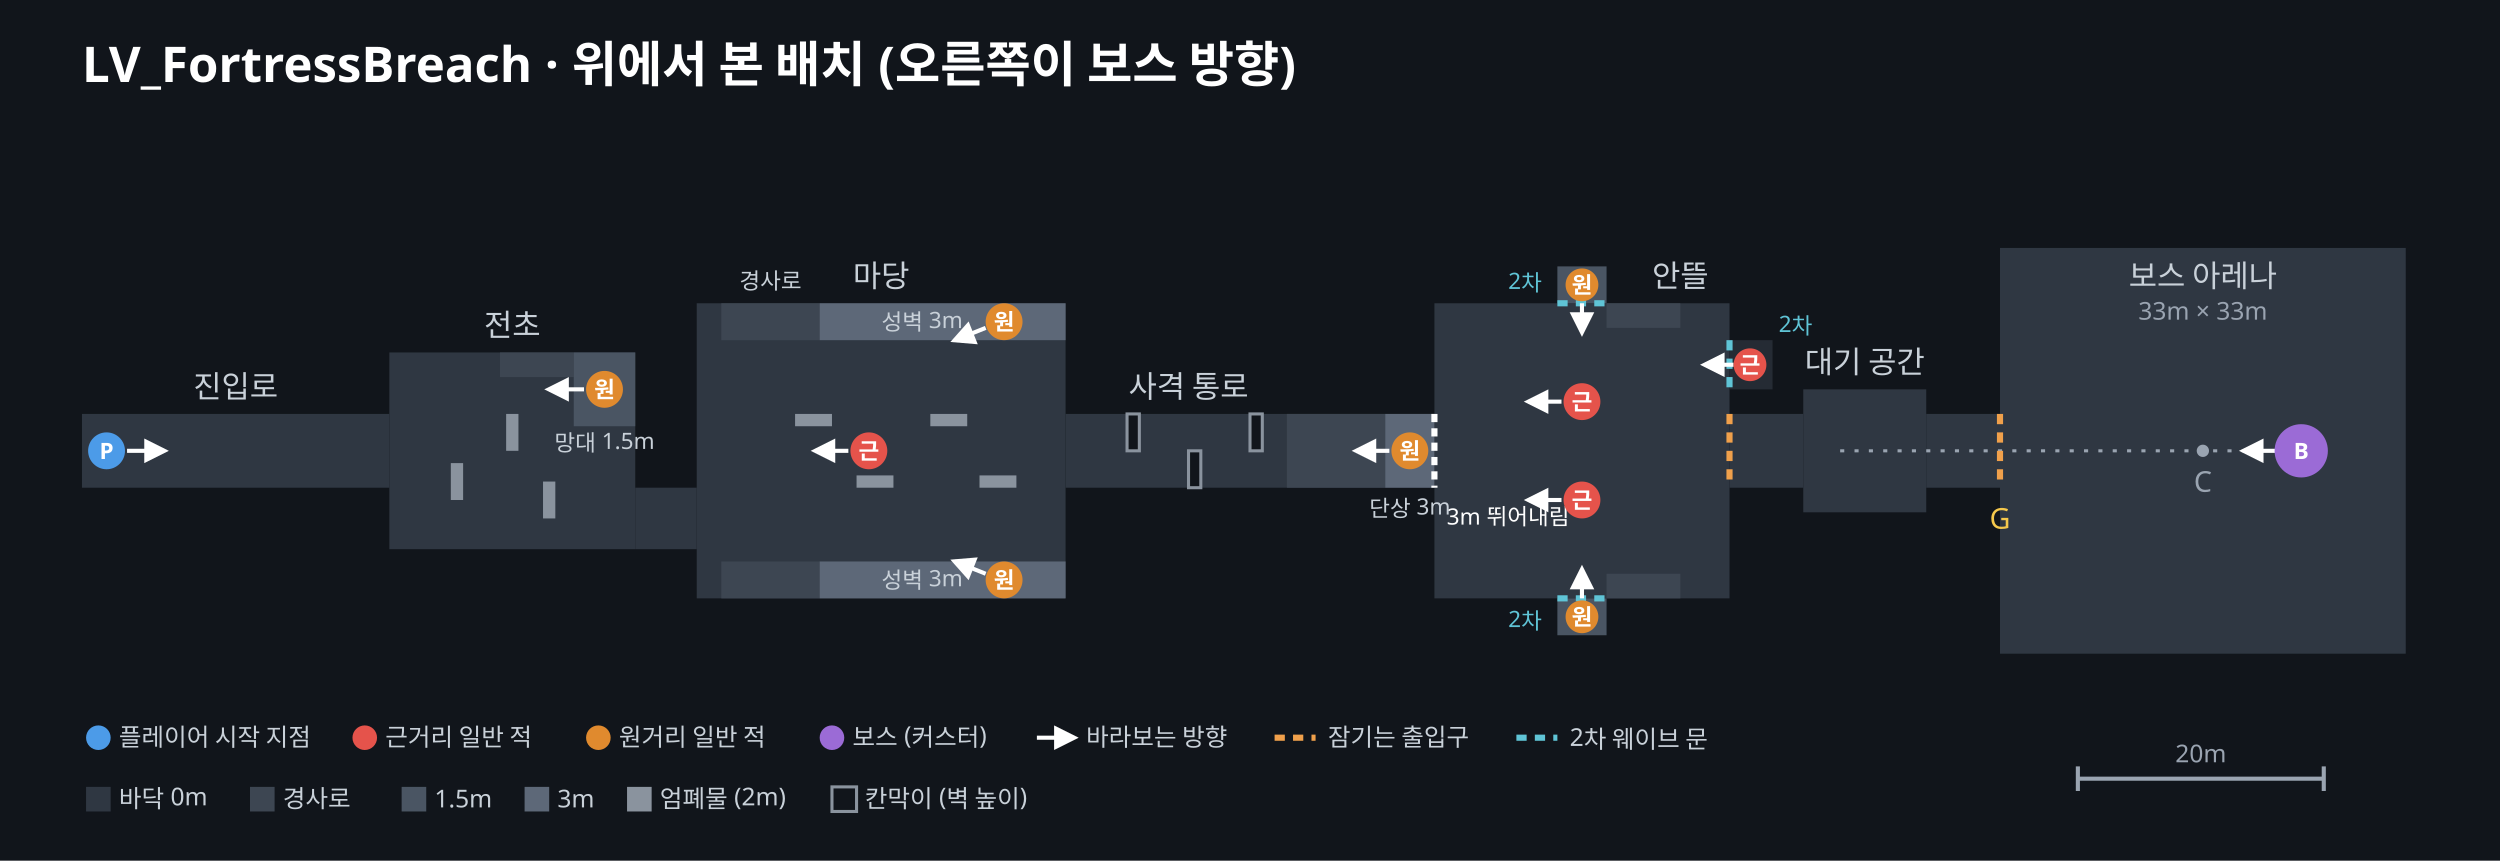
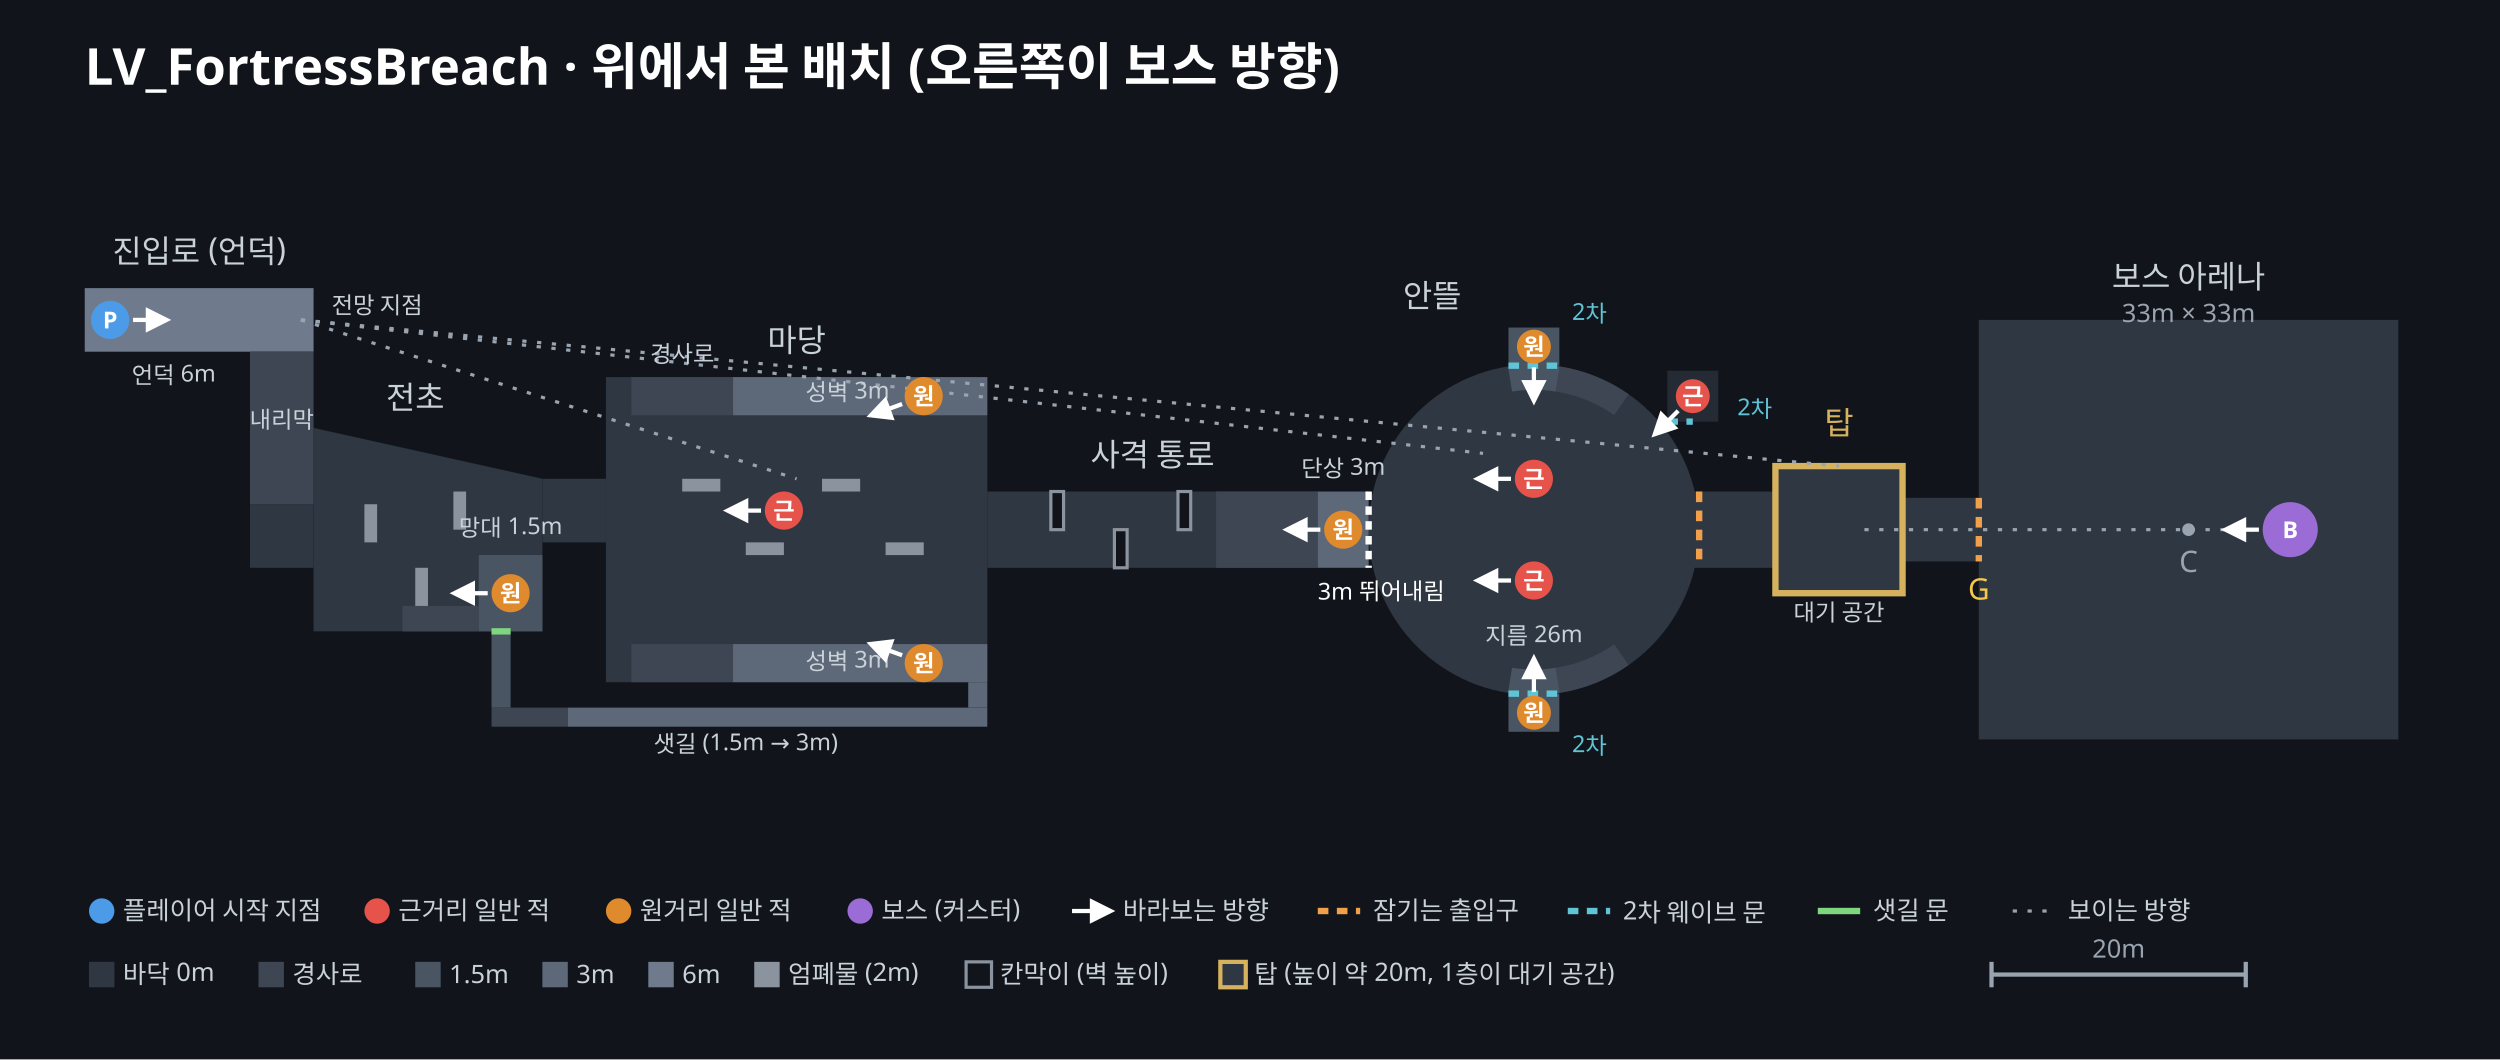
- <svg xmlns="http://www.w3.org/2000/svg" width="1220" height="420" viewBox="0 0 1220 420" font-family="'Malgun Gothic', 'Apple SD Gothic Neo', 'Noto Sans KR', sans-serif">
+ <svg xmlns="http://www.w3.org/2000/svg" width="1180" height="500" viewBox="0 0 1180 500" font-family="'Malgun Gothic', 'Apple SD Gothic Neo', 'Noto Sans KR', sans-serif">
  <defs>
    <marker id="arrowFacing" viewBox="0 0 10 10" refX="8" refY="5" markerWidth="6" markerHeight="6" orient="auto">
      <path d="M0 0 L10 5 L0 10 Z" fill="#FFFFFF" />
    </marker>
  </defs>
-   <rect width="1220" height="420" fill="#11151b" />
+   <rect width="1180" height="500" fill="#11151b" />
  <text x="40" y="40" font-size="24" font-weight="700" fill="#FFFFFF">LV_FortressBreach · 위에서 본 배치 (오른쪽이 보스 방향)</text>
-   <g fill="#2f3742">
-     <rect x="40" y="202" width="150" height="36" />
-     <rect x="190" y="172" width="120" height="96" />
-     <rect x="310" y="238" width="30" height="30" />
-     <rect x="340" y="148" width="180" height="144" />
-     <rect x="520" y="202" width="180" height="36" />
-     <rect x="700" y="148" width="144" height="144" />
-     <rect x="844" y="202" width="36" height="36" />
-     <rect x="880" y="190" width="60" height="60" />
-     <rect x="940" y="202" width="36" height="36" />
-     <rect x="976" y="121" width="198" height="198" />
+   <rect x="118.0" y="238.0" width="30.0" height="30.0" fill="#2f3742" />
+   <rect x="256.0" y="226.0" width="30.0" height="30.0" fill="#2f3742" />
+   <rect x="286.0" y="178.0" width="180.0" height="144.0" fill="#2f3742" />
+   <rect x="466.0" y="232.0" width="156.0" height="36.0" fill="#2f3742" />
+   <rect x="799.6" y="232.0" width="38.4" height="36.0" fill="#2f3742" />
+   <rect x="898.0" y="235.0" width="36.0" height="30.0" fill="#2f3742" />
+   <rect x="934.0" y="151.0" width="198.0" height="198.0" fill="#2f3742" />
+   <polygon points="148.0,202.0 256.0,226.0 256.0,298.0 148.0,298.0" fill="#2f3742" />
+   <circle cx="724" cy="250" r="78" fill="#2f3742" />
+   <rect x="838.0" y="220.0" width="60.0" height="60.0" fill="#2f3742" stroke="#d6b25e" stroke-width="3" />
+   <rect x="40.0" y="136.0" width="108.0" height="30.0" fill="#6f7b8c" />
+   <rect x="118.0" y="166.0" width="30.0" height="72.0" fill="#3d4652" />
+   <rect x="190.0" y="286.0" width="36.0" height="12.0" fill="#3d4652" />
+   <rect x="298.0" y="178.0" width="48.0" height="18.0" fill="#3d4652" />
+   <rect x="298.0" y="304.0" width="48.0" height="18.0" fill="#3d4652" />
+   <rect x="574.0" y="232.0" width="48.0" height="36.0" fill="#3d4652" />
+   <rect x="232.0" y="334.0" width="36.0" height="9.0" fill="#3d4652" />
+   <path d="M736.2,173.0 A78,78 0 0 1 768.7,186.1 L761.9,195.9 A66,66 0 0 0 734.3,184.8 Z" fill="#3d4652" />
+   <path d="M736.2,327.0 A78,78 0 0 0 768.7,313.9 L761.9,304.1 A66,66 0 0 1 734.3,315.2 Z" fill="#3d4652" />
+   <rect x="226.0" y="262.0" width="30.0" height="36.0" fill="#4a5563" />
+   <rect x="232.0" y="298.0" width="9.0" height="36.0" fill="#4a5563" />
+   <rect x="712.0" y="154.6" width="24.0" height="18.0" fill="#4a5563" />
+   <rect x="712.0" y="327.4" width="24.0" height="18.0" fill="#4a5563" />
+   <path d="M711.8,173.0 A78,78 0 0 1 736.2,173.0 L734.3,184.8 A66,66 0 0 0 713.7,184.8 Z" fill="#4a5563" />
+   <path d="M711.8,327.0 A78,78 0 0 0 736.2,327.0 L734.3,315.2 A66,66 0 0 1 713.7,315.2 Z" fill="#4a5563" />
+   <rect x="346.0" y="178.0" width="120.0" height="18.0" fill="#5d6878" />
+   <rect x="346.0" y="304.0" width="120.0" height="18.0" fill="#5d6878" />
+   <rect x="268.0" y="334.0" width="198.0" height="9.0" fill="#5d6878" />
+   <rect x="457.0" y="322.0" width="9.0" height="12.0" fill="#5d6878" />
+   <rect x="622.0" y="232.0" width="24.0" height="36.0" fill="#5d6878" />
+   <rect x="787.0" y="175.0" width="24.0" height="24.0" fill="#252b34" />
+   <rect x="172.0" y="238.0" width="6.0" height="18.0" fill="#8a939e" />
+   <rect x="196.0" y="268.0" width="6.0" height="18.0" fill="#8a939e" />
+   <rect x="214.0" y="232.0" width="6.0" height="18.0" fill="#8a939e" />
+   <rect x="322.0" y="226.0" width="18.0" height="6.0" fill="#8a939e" />
+   <rect x="352.0" y="256.0" width="18.0" height="6.0" fill="#8a939e" />
+   <rect x="388.0" y="226.0" width="18.0" height="6.0" fill="#8a939e" />
+   <rect x="418.0" y="256.0" width="18.0" height="6.0" fill="#8a939e" />
+   <rect x="496.0" y="232.0" width="6.0" height="18.0" fill="#11151b" stroke="#8a939e" stroke-width="1.5" />
+   <rect x="526.0" y="250.0" width="6.0" height="18.0" fill="#11151b" stroke="#8a939e" stroke-width="1.5" />
+   <rect x="556.0" y="232.0" width="6.0" height="18.0" fill="#11151b" stroke="#8a939e" stroke-width="1.5" />
+   <line x1="646" y1="232" x2="646" y2="268" stroke="#FFFFFF" stroke-width="3" stroke-dasharray="4 3" />
+   <text x="622" y="283.0" font-size="11" fill="#FFFFFF">3m 뛰어내림</text>
+   <g stroke="#9aa4b1" stroke-width="1.5" stroke-dasharray="2 5">
+     <line x1="142" y1="151.0" x2="376" y2="226" />
+     <line x1="142" y1="151.0" x2="700" y2="214" />
+     <line x1="142" y1="151.0" x2="868" y2="220" />
+     <line x1="880" y1="250" x2="1066" y2="250" />
  </g>
-   <g fill="#3d4652">
-     <rect x="244" y="172" width="36" height="12" />
-     <rect x="352" y="148" width="48" height="18" />
-     <rect x="352" y="274" width="48" height="18" />
-     <rect x="628" y="202" width="48" height="36" />
-     <rect x="784" y="148" width="36" height="12" />
-     <rect x="784" y="280" width="36" height="12" />
-   </g>
-   <g fill="#4a5563">
-     <rect x="280" y="172" width="30" height="36" />
-     <rect x="760" y="130" width="24" height="18" />
-     <rect x="760" y="292" width="24" height="18" />
-   </g>
-   <g fill="#5d6878">
-     <rect x="400" y="148" width="120" height="18" />
-     <rect x="400" y="274" width="120" height="18" />
-     <rect x="676" y="202" width="24" height="36" />
-   </g>
-   <rect x="844" y="166" width="21" height="24" fill="#252b34" />
-   <g fill="#8a939e">
-     <rect x="220" y="226" width="6" height="18" />
-     <rect x="247" y="202" width="6" height="18" />
-     <rect x="265" y="235" width="6" height="18" />
-     <rect x="388" y="202" width="18" height="6" />
-     <rect x="418" y="232" width="18" height="6" />
-     <rect x="454" y="202" width="18" height="6" />
-     <rect x="478" y="232" width="18" height="6" />
-   </g>
-   <g fill="#11151b" stroke="#8a939e" stroke-width="1.5">
-     <rect x="550" y="202" width="6" height="18" />
-     <rect x="580" y="220" width="6" height="18" />
-     <rect x="610" y="202" width="6" height="18" />
-   </g>
-   <line x1="700" y1="202" x2="700" y2="238" stroke="#FFFFFF" stroke-width="3" stroke-dasharray="4 3" />
-   <text x="706" y="256" font-size="11" fill="#FFFFFF">3m 뛰어내림</text>
-   <line x1="898" y1="220" x2="1105" y2="220" stroke="#9aa4b1" stroke-width="1.5" stroke-dasharray="2 5" />
  <g stroke="#f0a04b" stroke-width="3" stroke-dasharray="5 4">
-     <line x1="844" y1="202" x2="844" y2="238" />
-     <line x1="976" y1="202" x2="976" y2="238" />
+     <line x1="802" y1="232" x2="802" y2="268" />
+     <line x1="934" y1="235.0" x2="934" y2="265.0" />
  </g>
  <g stroke="#5fc4d6" stroke-width="3" stroke-dasharray="5 4">
-     <line x1="760" y1="148" x2="784" y2="148" />
-     <line x1="760" y1="292" x2="784" y2="292" />
-     <line x1="844" y1="166" x2="844" y2="190" />
+     <line x1="712" y1="172.6" x2="736" y2="172.6" />
+     <line x1="712" y1="327.4" x2="736" y2="327.4" />
+     <line x1="787.0" y1="199.0" x2="799.0" y2="199.0" />
  </g>
+   <line x1="232" y1="298" x2="241.0" y2="298" stroke="#7ed67e" stroke-width="3" />
  <g font-size="15" fill="#c9d1d9" text-anchor="middle">
-     <text x="115" y="194">진입로</text>
-     <text x="250" y="164">전초</text>
-     <text x="430" y="140">마당</text>
-     <text x="580" y="194">사격 통로</text>
-     <text x="820" y="140">안뜰</text>
-     <text x="910" y="182">대기 공간</text>
-     <text x="1075" y="140">보스 아레나</text>
-     <text x="1075" y="156" font-size="12" fill="#9aa4b1">33m × 33m</text>
+     <text x="94" y="124">진입로 (언덕)</text>
+     <text x="196" y="193">전초</text>
+     <text x="376" y="166">마당</text>
+     <text x="544" y="220">사격 통로</text>
+     <text x="676" y="145">안뜰</text>
+     <text x="1033" y="136">보스 아레나</text>
+     <text x="868" y="205" fill="#d6b25e">탑</text>
+     <text x="1033" y="152" font-size="12" fill="#9aa4b1">33m × 33m</text>
  </g>
  <g font-size="11" fill="#c9d1d9" text-anchor="middle">
-     <text x="295" y="220">망대 1.5m</text>
-     <text x="450" y="161">성벽 3m</text>
-     <text x="450" y="287">성벽 3m</text>
-     <text x="688" y="252">단상 3m</text>
-     <text x="376" y="141">경사로</text>
+     <text x="82" y="181">언덕 6m</text>
+     <text x="178" y="148">전망 지점</text>
+     <text x="133" y="202">내리막</text>
+     <text x="241" y="253">망대 1.5m</text>
+     <text x="400" y="189">성벽 3m</text>
+     <text x="400" y="316">성벽 3m</text>
+     <text x="634" y="225">단상 3m</text>
+     <text x="322" y="171">경사로</text>
+     <text x="352" y="355">샛길 (1.5m → 3m)</text>
+     <text x="868" y="293">대기 공간</text>
+     <text x="724" y="304">지름 26m</text>
  </g>
  <g font-size="11" fill="#5fc4d6">
-     <text x="736" y="141">2차</text>
-     <text x="736" y="306">2차</text>
-     <text x="868" y="162">2차</text>
+     <text x="742" y="151">2차</text>
+     <text x="742" y="355">2차</text>
+     <text x="820" y="196">2차</text>
  </g>
-   <text x="976" y="258" font-size="14" fill="#f5c84c" text-anchor="middle">G</text>
-   <circle cx="1075" cy="220" r="3" fill="#9aa4b1" />
-   <text x="1075" y="240" font-size="14" fill="#9aa4b1" text-anchor="middle">C</text>
+   <text x="934" y="283" font-size="14" fill="#f5c84c" text-anchor="middle">G</text>
+   <circle cx="1033.0" cy="250" r="3" fill="#9aa4b1" />
+   <text x="1033.0" y="270" font-size="14" fill="#9aa4b1" text-anchor="middle">C</text>
  <g stroke="#FFFFFF" stroke-width="2" marker-end="url(#arrowFacing)">
-     <line x1="62" y1="220" x2="80" y2="220" />
-     <line x1="285" y1="190" x2="268" y2="190" />
-     <line x1="414" y1="220" x2="398" y2="220" />
-     <line x1="481" y1="160" x2="466" y2="166" />
-     <line x1="481" y1="280" x2="466" y2="274" />
-     <line x1="678" y1="220" x2="662" y2="220" />
-     <line x1="762" y1="196" x2="746" y2="196" />
-     <line x1="762" y1="244" x2="746" y2="244" />
-     <line x1="772" y1="148" x2="772" y2="162" />
-     <line x1="772" y1="292" x2="772" y2="278" />
-     <line x1="846" y1="178" x2="832" y2="178" />
-     <line x1="1113" y1="220" x2="1095" y2="220" />
+     <line x1="62.8" y1="151.0" x2="78.4" y2="151.0" />
+     <line x1="230.2" y1="280.0" x2="214.6" y2="280.0" />
+     <line x1="359.2" y1="241.0" x2="343.6" y2="241.0" />
+     <line x1="425.8" y1="190.7" x2="411.2" y2="196.0" />
+     <line x1="425.8" y1="309.3" x2="411.2" y2="304.0" />
+     <line x1="623.2" y1="250.0" x2="607.6" y2="250.0" />
+     <line x1="713.2" y1="226.0" x2="697.6" y2="226.0" />
+     <line x1="713.2" y1="274.0" x2="697.6" y2="274.0" />
+     <line x1="724.0" y1="173.4" x2="724.0" y2="189.0" />
+     <line x1="724.0" y1="326.6" x2="724.0" y2="311.0" />
+     <line x1="792.1" y1="193.9" x2="781.2" y2="204.8" />
+     <line x1="1066.2" y1="250.0" x2="1050.6" y2="250.0" />
  </g>
  <g font-size="11" font-weight="700" fill="#FFFFFF" text-anchor="middle">
-     <circle cx="52" cy="220" r="9" fill="#4c9be8" />
-     <text x="52" y="224">P</text>
-     <circle cx="295" cy="190" r="9" fill="#e08a2e" />
-     <text x="295" y="194">원</text>
-     <circle cx="424" cy="220" r="9" fill="#e5534b" />
-     <text x="424" y="224">근</text>
-     <circle cx="490" cy="157" r="9" fill="#e08a2e" />
-     <text x="490" y="161">원</text>
-     <circle cx="490" cy="283" r="9" fill="#e08a2e" />
-     <text x="490" y="287">원</text>
-     <circle cx="688" cy="220" r="9" fill="#e08a2e" />
-     <text x="688" y="224">원</text>
-     <circle cx="772" cy="196" r="9" fill="#e5534b" />
-     <text x="772" y="200">근</text>
-     <circle cx="772" cy="244" r="9" fill="#e5534b" />
-     <text x="772" y="248">근</text>
-     <circle cx="772" cy="139" r="8" fill="#e08a2e" />
-     <text x="772" y="143">원</text>
-     <circle cx="772" cy="301" r="8" fill="#e08a2e" />
-     <text x="772" y="305">원</text>
-     <circle cx="854" cy="178" r="8" fill="#e5534b" />
-     <text x="854" y="182">근</text>
-     <circle cx="1123" cy="220" r="13" fill="#9b6bd6" />
-     <text x="1123" y="224">B</text>
+     <circle cx="52.0" cy="151.0" r="9" fill="#4c9be8" />
+     <text x="52.0" y="155.0">P</text>
+     <circle cx="241.0" cy="280.0" r="9" fill="#e08a2e" />
+     <text x="241.0" y="284.0">원</text>
+     <circle cx="370.0" cy="241.0" r="9" fill="#e5534b" />
+     <text x="370.0" y="245.0">근</text>
+     <circle cx="436.0" cy="187.0" r="9" fill="#e08a2e" />
+     <text x="436.0" y="191.0">원</text>
+     <circle cx="436.0" cy="313.0" r="9" fill="#e08a2e" />
+     <text x="436.0" y="317.0">원</text>
+     <circle cx="634.0" cy="250.0" r="9" fill="#e08a2e" />
+     <text x="634.0" y="254.0">원</text>
+     <circle cx="724.0" cy="226.0" r="9" fill="#e5534b" />
+     <text x="724.0" y="230.0">근</text>
+     <circle cx="724.0" cy="274.0" r="9" fill="#e5534b" />
+     <text x="724.0" y="278.0">근</text>
+     <circle cx="724.0" cy="163.6" r="8" fill="#e08a2e" />
+     <text x="724.0" y="167.6">원</text>
+     <circle cx="724.0" cy="336.4" r="8" fill="#e08a2e" />
+     <text x="724.0" y="340.4">원</text>
+     <circle cx="799.0" cy="187.0" r="8" fill="#e5534b" />
+     <text x="799.0" y="191.0">근</text>
+     <circle cx="1081.0" cy="250.0" r="13" fill="#9b6bd6" />
+     <text x="1081.0" y="254.0">B</text>
  </g>
  <g font-size="12" fill="#c9d1d9">
-     <circle cx="48" cy="360" r="6" fill="#4c9be8" />
-     <text x="58" y="364">플레이어 시작 지점</text>
-     <circle cx="178" cy="360" r="6" fill="#e5534b" />
-     <text x="188" y="364">근거리 일반 적</text>
-     <circle cx="292" cy="360" r="6" fill="#e08a2e" />
-     <text x="302" y="364">원거리 일반 적</text>
-     <circle cx="406" cy="360" r="6" fill="#9b6bd6" />
-     <text x="416" y="364">보스 (커스터)</text>
-     <line x1="506" y1="360" x2="524" y2="360" stroke="#FFFFFF" stroke-width="2" marker-end="url(#arrowFacing)" />
-     <text x="530" y="364">바라보는 방향</text>
-     <line x1="622" y1="360" x2="642" y2="360" stroke="#f0a04b" stroke-width="3" stroke-dasharray="5 4" />
-     <text x="648" y="364">잠기는 출입구</text>
-     <line x1="740" y1="360" x2="760" y2="360" stroke="#5fc4d6" stroke-width="3" stroke-dasharray="5 4" />
-     <text x="766" y="364">2차 웨이브 문</text>
-     <rect x="42" y="384" width="12" height="12" fill="#2f3742" />
-     <text x="58" y="394">바닥 0m</text>
-     <rect x="122" y="384" width="12" height="12" fill="#3d4652" />
-     <text x="138" y="394">경사로</text>
-     <rect x="196" y="384" width="12" height="12" fill="#4a5563" />
-     <text x="212" y="394">1.5m</text>
-     <rect x="256" y="384" width="12" height="12" fill="#5d6878" />
-     <text x="272" y="394">3m</text>
-     <rect x="306" y="384" width="12" height="12" fill="#8a939e" />
-     <text x="322" y="394">엄폐물 (2m)</text>
-     <rect x="406" y="384" width="12" height="12" fill="#11151b" stroke="#8a939e" stroke-width="1.5" />
-     <text x="422" y="394">칸막이 (벽 높이)</text>
+     <circle cx="48" cy="430" r="6" fill="#4c9be8" />
+     <text x="58" y="434">플레이어 시작 지점</text>
+     <circle cx="178" cy="430" r="6" fill="#e5534b" />
+     <text x="188" y="434">근거리 일반 적</text>
+     <circle cx="292" cy="430" r="6" fill="#e08a2e" />
+     <text x="302" y="434">원거리 일반 적</text>
+     <circle cx="406" cy="430" r="6" fill="#9b6bd6" />
+     <text x="416" y="434">보스 (커스터)</text>
+     <line x1="506" y1="430" x2="524" y2="430" stroke="#FFFFFF" stroke-width="2" marker-end="url(#arrowFacing)" />
+     <text x="530" y="434">바라보는 방향</text>
+     <line x1="622" y1="430" x2="642" y2="430" stroke="#f0a04b" stroke-width="3" stroke-dasharray="5 4" />
+     <text x="648" y="434">잠기는 출입구</text>
+     <line x1="740" y1="430" x2="760" y2="430" stroke="#5fc4d6" stroke-width="3" stroke-dasharray="5 4" />
+     <text x="766" y="434">2차 웨이브 문</text>
+     <line x1="858" y1="430" x2="878" y2="430" stroke="#7ed67e" stroke-width="3" />
+     <text x="884" y="434">샛길 문</text>
+     <line x1="950" y1="430" x2="970" y2="430" stroke="#9aa4b1" stroke-width="1.5" stroke-dasharray="2 5" />
+     <text x="976" y="434">보이는 방향</text>
+     <rect x="42" y="454" width="12" height="12" fill="#2f3742" />
+     <text x="58" y="464">바닥 0m</text>
+     <rect x="122" y="454" width="12" height="12" fill="#3d4652" />
+     <text x="138" y="464">경사로</text>
+     <rect x="196" y="454" width="12" height="12" fill="#4a5563" />
+     <text x="212" y="464">1.5m</text>
+     <rect x="256" y="454" width="12" height="12" fill="#5d6878" />
+     <text x="272" y="464">3m</text>
+     <rect x="306" y="454" width="12" height="12" fill="#6f7b8c" />
+     <text x="322" y="464">6m</text>
+     <rect x="356" y="454" width="12" height="12" fill="#8a939e" />
+     <text x="372" y="464">엄폐물 (2m)</text>
+     <rect x="456" y="454" width="12" height="12" fill="#11151b" stroke="#8a939e" stroke-width="1.5" />
+     <text x="472" y="464">칸막이 (벽 높이)</text>
+     <rect x="576" y="454" width="12" height="12" fill="#2f3742" stroke="#d6b25e" stroke-width="2" />
+     <text x="592" y="464">탑 (높이 약 20m, 1층이 대기 공간)</text>
  </g>
-   <line x1="1014" y1="380" x2="1134" y2="380" stroke="#9aa4b1" stroke-width="2" />
-   <line x1="1014" y1="374" x2="1014" y2="386" stroke="#9aa4b1" stroke-width="2" />
-   <line x1="1134" y1="374" x2="1134" y2="386" stroke="#9aa4b1" stroke-width="2" />
-   <text x="1074" y="372" font-size="12" fill="#9aa4b1" text-anchor="middle">20m</text>
+   <line x1="940" y1="460" x2="1060" y2="460" stroke="#9aa4b1" stroke-width="2" />
+   <line x1="940" y1="454" x2="940" y2="466" stroke="#9aa4b1" stroke-width="2" />
+   <line x1="1060" y1="454" x2="1060" y2="466" stroke="#9aa4b1" stroke-width="2" />
+   <text x="1000" y="452" font-size="12" fill="#9aa4b1" text-anchor="middle">20m</text>
</svg>
